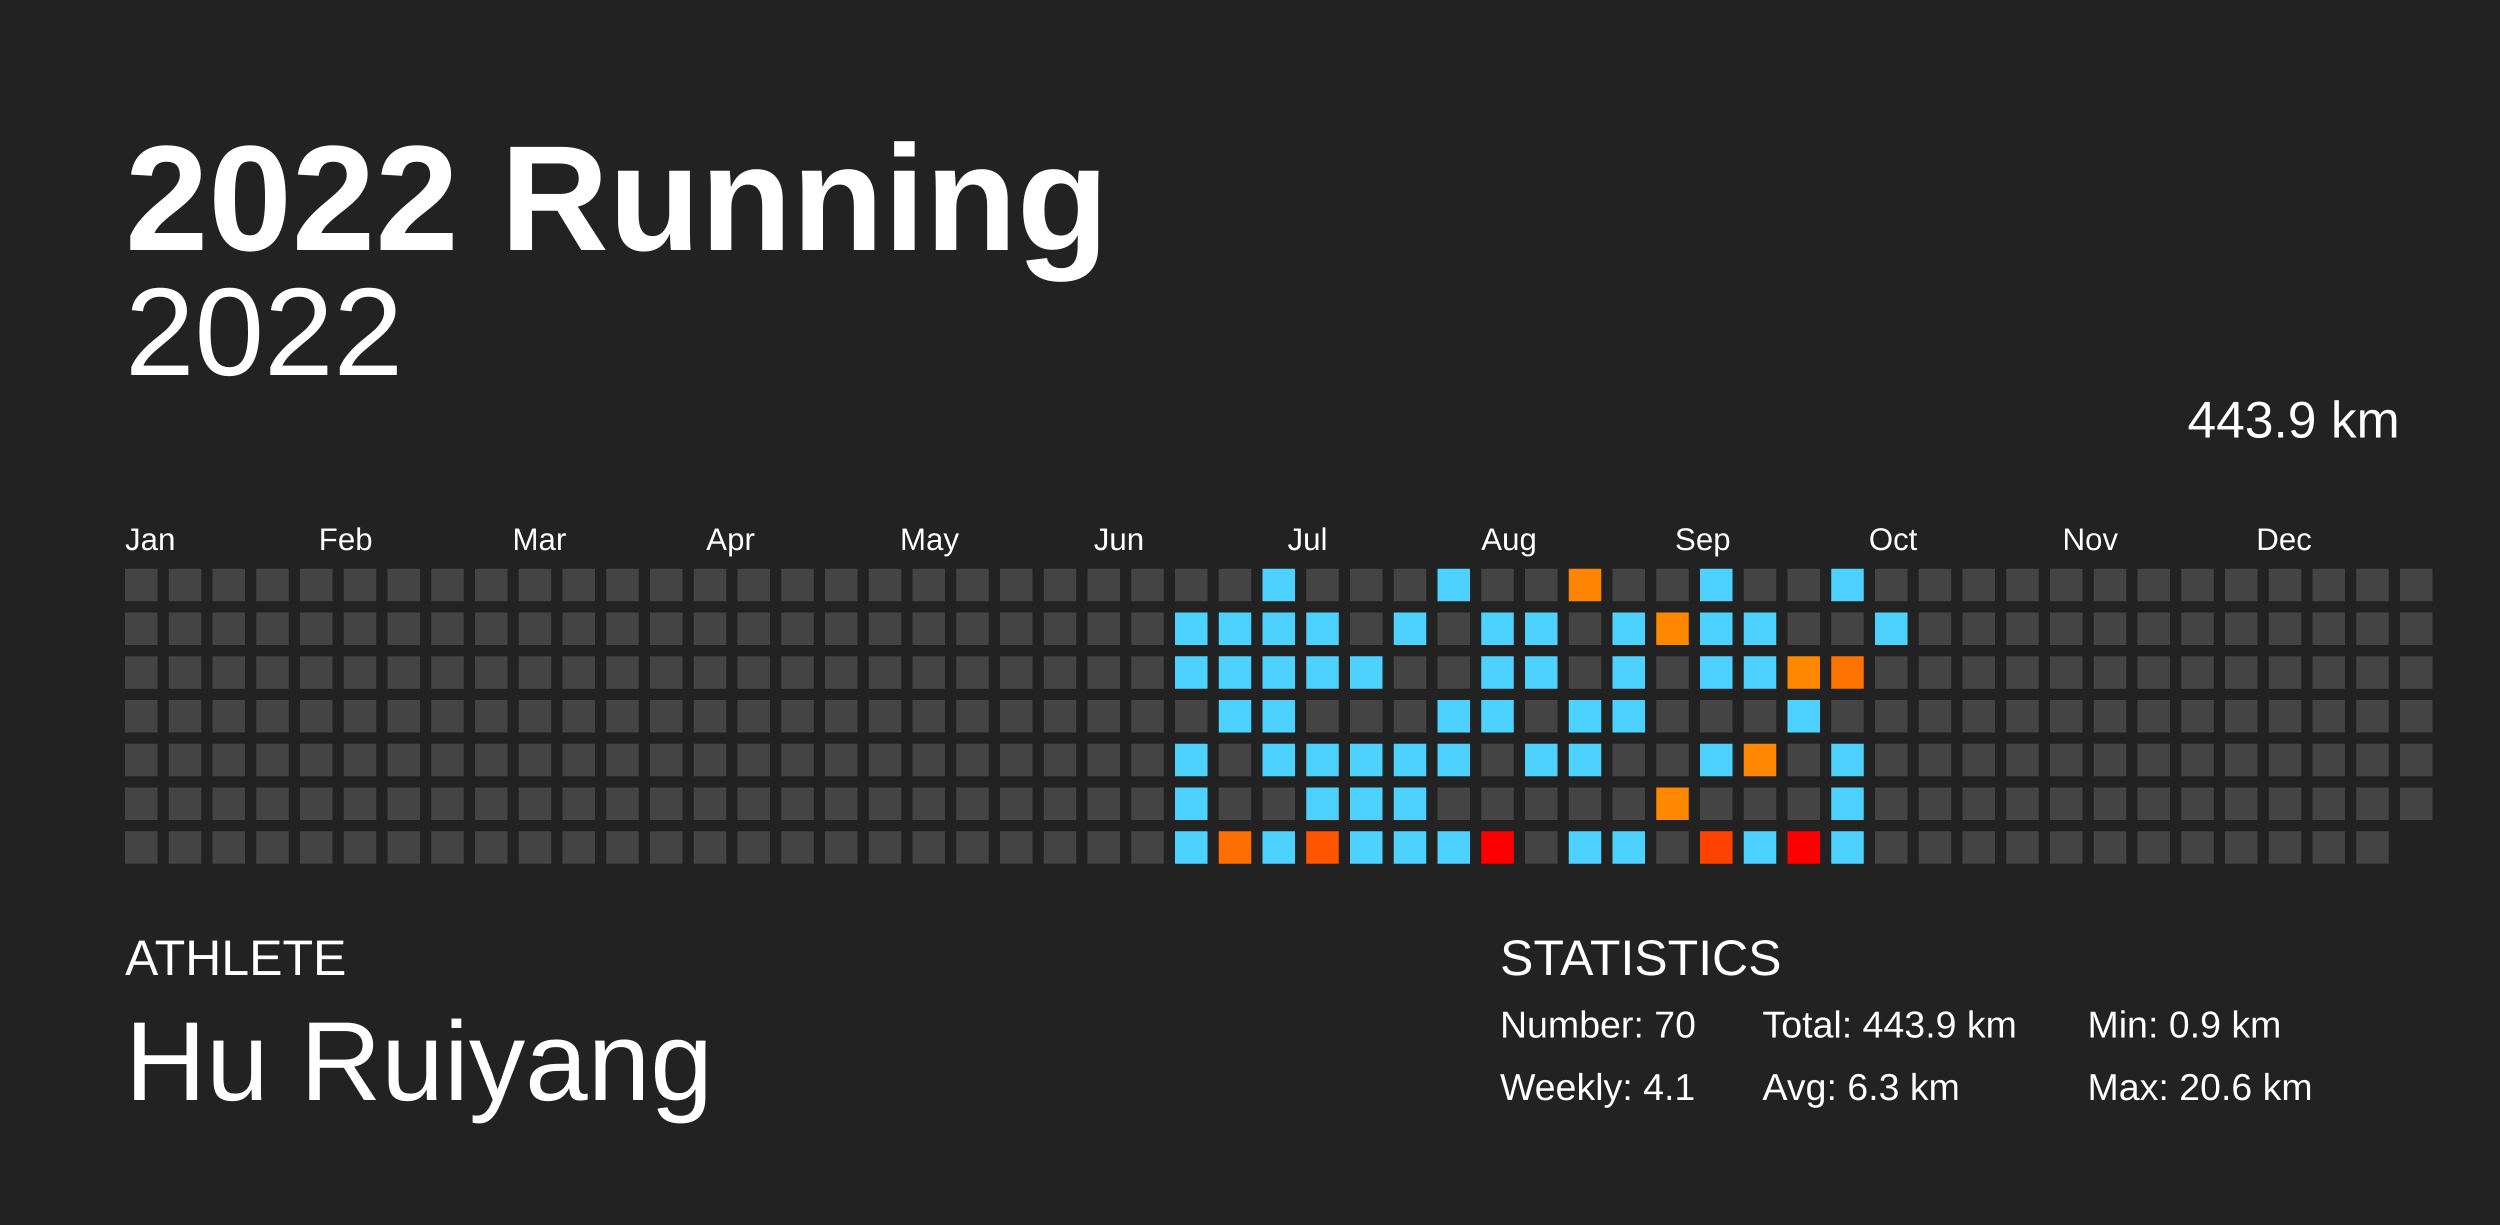
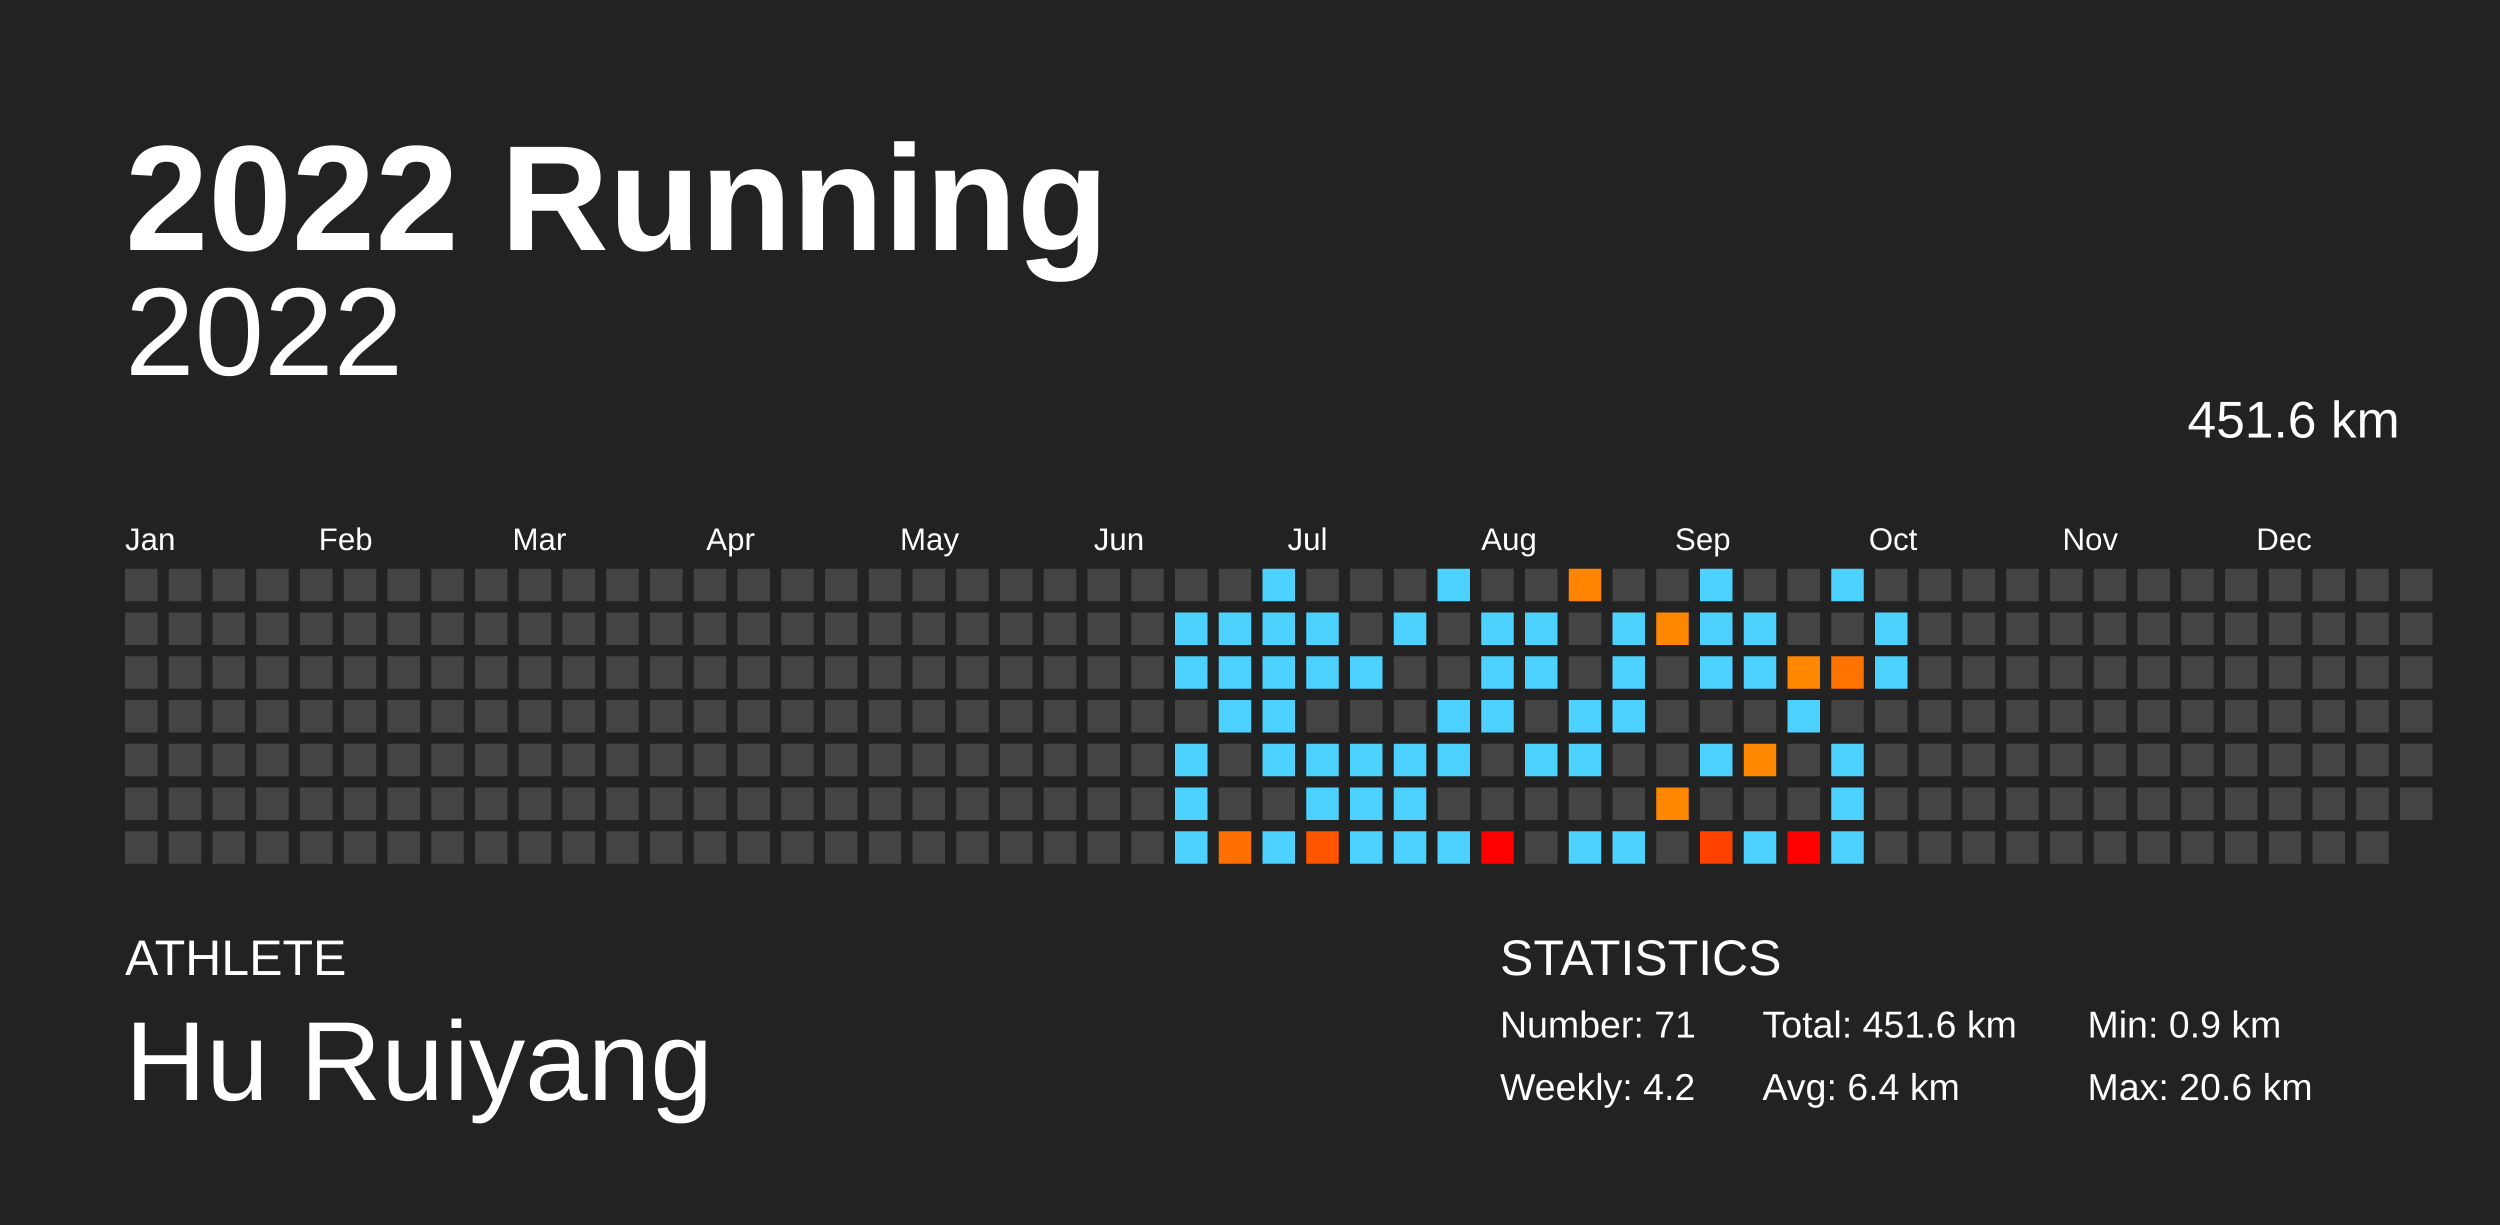
<svg xmlns="http://www.w3.org/2000/svg" baseProfile="full" height="98mm" version="1.1" viewBox="0,0,200,98" width="200mm">
  <defs />
  <rect fill="#222222" height="98" width="200" x="0" y="0" />
  <text fill="#FFFFFF" style="font-size:12px; font-family:Arial; font-weight:bold;" x="10" y="20">2022 Running</text>
  <text fill="#FFFFFF" style="font-size:4px; font-family:Arial" x="10" y="78">ATHLETE</text>
  <text fill="#FFFFFF" style="font-size:9px; font-family:Arial" x="10" y="88">Hu Ruiyang</text>
  <text fill="#FFFFFF" style="font-size:4px; font-family:Arial" x="120" y="78">STATISTICS</text>
-   <text fill="#FFFFFF" style="font-size:3px; font-family:Arial" x="120" y="83">Number: 70</text>
-   <text fill="#FFFFFF" style="font-size:3px; font-family:Arial" x="120" y="88">Weekly: 4.1</text>
-   <text fill="#FFFFFF" style="font-size:3px; font-family:Arial" x="141" y="83">Total: 443.9 km</text>
-   <text fill="#FFFFFF" style="font-size:3px; font-family:Arial" x="141" y="88">Avg: 6.3 km</text>
+   <text fill="#FFFFFF" style="font-size:3px; font-family:Arial" x="120" y="83">Number: 71</text>
+   <text fill="#FFFFFF" style="font-size:3px; font-family:Arial" x="120" y="88">Weekly: 4.2</text>
+   <text fill="#FFFFFF" style="font-size:3px; font-family:Arial" x="141" y="83">Total: 451.6 km</text>
+   <text fill="#FFFFFF" style="font-size:3px; font-family:Arial" x="141" y="88">Avg: 6.4 km</text>
  <text fill="#FFFFFF" style="font-size:3px; font-family:Arial" x="167" y="83">Min: 0.9 km</text>
  <text fill="#FFFFFF" style="font-size:3px; font-family:Arial" x="167" y="88">Max: 20.6 km</text>
  <text alignment-baseline="hanging" fill="#FFFFFF" style="font-size:10.0px; font-family:Arial;" x="10" y="30">2022</text>
-   <text alignment-baseline="hanging" fill="#FFFFFF" style="font-size:4.125px; font-family:Arial;" x="175" y="35">443.9 km</text>
+   <text alignment-baseline="hanging" fill="#FFFFFF" style="font-size:4.125px; font-family:Arial;" x="175" y="35">451.6 km</text>
  <text fill="#FFFFFF" style="font-size:2.5px; font-family:Arial" x="10.0" y="44">Jan</text>
  <text fill="#FFFFFF" style="font-size:2.5px; font-family:Arial" x="25.5" y="44">Feb</text>
  <text fill="#FFFFFF" style="font-size:2.5px; font-family:Arial" x="41.0" y="44">Mar</text>
  <text fill="#FFFFFF" style="font-size:2.5px; font-family:Arial" x="56.5" y="44">Apr</text>
  <text fill="#FFFFFF" style="font-size:2.5px; font-family:Arial" x="72.0" y="44">May</text>
  <text fill="#FFFFFF" style="font-size:2.5px; font-family:Arial" x="87.5" y="44">Jun</text>
  <text fill="#FFFFFF" style="font-size:2.5px; font-family:Arial" x="103.0" y="44">Jul</text>
  <text fill="#FFFFFF" style="font-size:2.5px; font-family:Arial" x="118.5" y="44">Aug</text>
  <text fill="#FFFFFF" style="font-size:2.5px; font-family:Arial" x="134.0" y="44">Sep</text>
  <text fill="#FFFFFF" style="font-size:2.5px; font-family:Arial" x="149.5" y="44">Oct</text>
  <text fill="#FFFFFF" style="font-size:2.5px; font-family:Arial" x="165.0" y="44">Nov</text>
  <text fill="#FFFFFF" style="font-size:2.5px; font-family:Arial" x="180.5" y="44">Dec</text>
  <rect fill="#444444" height="2.6" width="2.6" x="10.0" y="45.5" />
  <rect fill="#444444" height="2.6" width="2.6" x="10.0" y="49.0" />
  <rect fill="#444444" height="2.6" width="2.6" x="10.0" y="52.5" />
  <rect fill="#444444" height="2.6" width="2.6" x="10.0" y="56.0" />
  <rect fill="#444444" height="2.6" width="2.6" x="10.0" y="59.5" />
  <rect fill="#444444" height="2.6" width="2.6" x="10.0" y="63.0" />
  <rect fill="#444444" height="2.6" width="2.6" x="10.0" y="66.5" />
  <rect fill="#444444" height="2.6" width="2.6" x="13.5" y="45.5" />
  <rect fill="#444444" height="2.6" width="2.6" x="13.5" y="49.0" />
  <rect fill="#444444" height="2.6" width="2.6" x="13.5" y="52.5" />
  <rect fill="#444444" height="2.6" width="2.6" x="13.5" y="56.0" />
  <rect fill="#444444" height="2.6" width="2.6" x="13.5" y="59.5" />
  <rect fill="#444444" height="2.6" width="2.6" x="13.5" y="63.0" />
  <rect fill="#444444" height="2.6" width="2.6" x="13.5" y="66.5" />
  <rect fill="#444444" height="2.6" width="2.6" x="17.0" y="45.5" />
  <rect fill="#444444" height="2.6" width="2.6" x="17.0" y="49.0" />
  <rect fill="#444444" height="2.6" width="2.6" x="17.0" y="52.5" />
  <rect fill="#444444" height="2.6" width="2.6" x="17.0" y="56.0" />
  <rect fill="#444444" height="2.6" width="2.6" x="17.0" y="59.5" />
  <rect fill="#444444" height="2.6" width="2.6" x="17.0" y="63.0" />
  <rect fill="#444444" height="2.6" width="2.6" x="17.0" y="66.5" />
  <rect fill="#444444" height="2.6" width="2.6" x="20.5" y="45.5" />
  <rect fill="#444444" height="2.6" width="2.6" x="20.5" y="49.0" />
  <rect fill="#444444" height="2.6" width="2.6" x="20.5" y="52.5" />
  <rect fill="#444444" height="2.6" width="2.6" x="20.5" y="56.0" />
  <rect fill="#444444" height="2.6" width="2.6" x="20.5" y="59.5" />
  <rect fill="#444444" height="2.6" width="2.6" x="20.5" y="63.0" />
  <rect fill="#444444" height="2.6" width="2.6" x="20.5" y="66.5" />
  <rect fill="#444444" height="2.6" width="2.6" x="24.0" y="45.5" />
  <rect fill="#444444" height="2.6" width="2.6" x="24.0" y="49.0" />
  <rect fill="#444444" height="2.6" width="2.6" x="24.0" y="52.5" />
  <rect fill="#444444" height="2.6" width="2.6" x="24.0" y="56.0" />
  <rect fill="#444444" height="2.6" width="2.6" x="24.0" y="59.5" />
  <rect fill="#444444" height="2.6" width="2.6" x="24.0" y="63.0" />
  <rect fill="#444444" height="2.6" width="2.6" x="24.0" y="66.5" />
  <rect fill="#444444" height="2.6" width="2.6" x="27.5" y="45.5" />
  <rect fill="#444444" height="2.6" width="2.6" x="27.5" y="49.0" />
  <rect fill="#444444" height="2.6" width="2.6" x="27.5" y="52.5" />
  <rect fill="#444444" height="2.6" width="2.6" x="27.5" y="56.0" />
  <rect fill="#444444" height="2.6" width="2.6" x="27.5" y="59.5" />
  <rect fill="#444444" height="2.6" width="2.6" x="27.5" y="63.0" />
  <rect fill="#444444" height="2.6" width="2.6" x="27.5" y="66.5" />
  <rect fill="#444444" height="2.6" width="2.6" x="31.0" y="45.5" />
  <rect fill="#444444" height="2.6" width="2.6" x="31.0" y="49.0" />
  <rect fill="#444444" height="2.6" width="2.6" x="31.0" y="52.5" />
  <rect fill="#444444" height="2.6" width="2.6" x="31.0" y="56.0" />
  <rect fill="#444444" height="2.6" width="2.6" x="31.0" y="59.5" />
  <rect fill="#444444" height="2.6" width="2.6" x="31.0" y="63.0" />
  <rect fill="#444444" height="2.6" width="2.6" x="31.0" y="66.5" />
  <rect fill="#444444" height="2.6" width="2.6" x="34.5" y="45.5" />
  <rect fill="#444444" height="2.6" width="2.6" x="34.5" y="49.0" />
  <rect fill="#444444" height="2.6" width="2.6" x="34.5" y="52.5" />
  <rect fill="#444444" height="2.6" width="2.6" x="34.5" y="56.0" />
  <rect fill="#444444" height="2.6" width="2.6" x="34.5" y="59.5" />
  <rect fill="#444444" height="2.6" width="2.6" x="34.5" y="63.0" />
  <rect fill="#444444" height="2.6" width="2.6" x="34.5" y="66.5" />
  <rect fill="#444444" height="2.6" width="2.6" x="38.0" y="45.5" />
  <rect fill="#444444" height="2.6" width="2.6" x="38.0" y="49.0" />
  <rect fill="#444444" height="2.6" width="2.6" x="38.0" y="52.5" />
  <rect fill="#444444" height="2.6" width="2.6" x="38.0" y="56.0" />
  <rect fill="#444444" height="2.6" width="2.6" x="38.0" y="59.5" />
  <rect fill="#444444" height="2.6" width="2.6" x="38.0" y="63.0" />
  <rect fill="#444444" height="2.6" width="2.6" x="38.0" y="66.5" />
  <rect fill="#444444" height="2.6" width="2.6" x="41.5" y="45.5" />
  <rect fill="#444444" height="2.6" width="2.6" x="41.5" y="49.0" />
  <rect fill="#444444" height="2.6" width="2.6" x="41.5" y="52.5" />
  <rect fill="#444444" height="2.6" width="2.6" x="41.5" y="56.0" />
  <rect fill="#444444" height="2.6" width="2.6" x="41.5" y="59.5" />
  <rect fill="#444444" height="2.6" width="2.6" x="41.5" y="63.0" />
  <rect fill="#444444" height="2.6" width="2.6" x="41.5" y="66.5" />
  <rect fill="#444444" height="2.6" width="2.6" x="45.0" y="45.5" />
  <rect fill="#444444" height="2.6" width="2.6" x="45.0" y="49.0" />
  <rect fill="#444444" height="2.6" width="2.6" x="45.0" y="52.5" />
  <rect fill="#444444" height="2.6" width="2.6" x="45.0" y="56.0" />
  <rect fill="#444444" height="2.6" width="2.6" x="45.0" y="59.5" />
  <rect fill="#444444" height="2.6" width="2.6" x="45.0" y="63.0" />
  <rect fill="#444444" height="2.6" width="2.6" x="45.0" y="66.5" />
  <rect fill="#444444" height="2.6" width="2.6" x="48.5" y="45.5" />
  <rect fill="#444444" height="2.6" width="2.6" x="48.5" y="49.0" />
  <rect fill="#444444" height="2.6" width="2.6" x="48.5" y="52.5" />
  <rect fill="#444444" height="2.6" width="2.6" x="48.5" y="56.0" />
  <rect fill="#444444" height="2.6" width="2.6" x="48.5" y="59.5" />
  <rect fill="#444444" height="2.6" width="2.6" x="48.5" y="63.0" />
  <rect fill="#444444" height="2.6" width="2.6" x="48.5" y="66.5" />
  <rect fill="#444444" height="2.6" width="2.6" x="52.0" y="45.5" />
  <rect fill="#444444" height="2.6" width="2.6" x="52.0" y="49.0" />
  <rect fill="#444444" height="2.6" width="2.6" x="52.0" y="52.5" />
  <rect fill="#444444" height="2.6" width="2.6" x="52.0" y="56.0" />
  <rect fill="#444444" height="2.6" width="2.6" x="52.0" y="59.5" />
  <rect fill="#444444" height="2.6" width="2.6" x="52.0" y="63.0" />
  <rect fill="#444444" height="2.6" width="2.6" x="52.0" y="66.5" />
  <rect fill="#444444" height="2.6" width="2.6" x="55.5" y="45.5" />
  <rect fill="#444444" height="2.6" width="2.6" x="55.5" y="49.0" />
  <rect fill="#444444" height="2.6" width="2.6" x="55.5" y="52.5" />
  <rect fill="#444444" height="2.6" width="2.6" x="55.5" y="56.0" />
  <rect fill="#444444" height="2.6" width="2.6" x="55.5" y="59.5" />
  <rect fill="#444444" height="2.6" width="2.6" x="55.5" y="63.0" />
  <rect fill="#444444" height="2.6" width="2.6" x="55.5" y="66.5" />
  <rect fill="#444444" height="2.6" width="2.6" x="59.0" y="45.5" />
  <rect fill="#444444" height="2.6" width="2.6" x="59.0" y="49.0" />
  <rect fill="#444444" height="2.6" width="2.6" x="59.0" y="52.5" />
  <rect fill="#444444" height="2.6" width="2.6" x="59.0" y="56.0" />
  <rect fill="#444444" height="2.6" width="2.6" x="59.0" y="59.5" />
  <rect fill="#444444" height="2.6" width="2.6" x="59.0" y="63.0" />
  <rect fill="#444444" height="2.6" width="2.6" x="59.0" y="66.5" />
  <rect fill="#444444" height="2.6" width="2.6" x="62.5" y="45.5" />
  <rect fill="#444444" height="2.6" width="2.6" x="62.5" y="49.0" />
  <rect fill="#444444" height="2.6" width="2.6" x="62.5" y="52.5" />
  <rect fill="#444444" height="2.6" width="2.6" x="62.5" y="56.0" />
  <rect fill="#444444" height="2.6" width="2.6" x="62.5" y="59.5" />
  <rect fill="#444444" height="2.6" width="2.6" x="62.5" y="63.0" />
  <rect fill="#444444" height="2.6" width="2.6" x="62.5" y="66.5" />
  <rect fill="#444444" height="2.6" width="2.6" x="66.0" y="45.5" />
  <rect fill="#444444" height="2.6" width="2.6" x="66.0" y="49.0" />
  <rect fill="#444444" height="2.6" width="2.6" x="66.0" y="52.5" />
  <rect fill="#444444" height="2.6" width="2.6" x="66.0" y="56.0" />
  <rect fill="#444444" height="2.6" width="2.6" x="66.0" y="59.5" />
  <rect fill="#444444" height="2.6" width="2.6" x="66.0" y="63.0" />
  <rect fill="#444444" height="2.6" width="2.6" x="66.0" y="66.5" />
  <rect fill="#444444" height="2.6" width="2.6" x="69.5" y="45.5" />
  <rect fill="#444444" height="2.6" width="2.6" x="69.5" y="49.0" />
  <rect fill="#444444" height="2.6" width="2.6" x="69.5" y="52.5" />
  <rect fill="#444444" height="2.6" width="2.6" x="69.5" y="56.0" />
  <rect fill="#444444" height="2.6" width="2.6" x="69.5" y="59.5" />
  <rect fill="#444444" height="2.6" width="2.6" x="69.5" y="63.0" />
  <rect fill="#444444" height="2.6" width="2.6" x="69.5" y="66.5" />
  <rect fill="#444444" height="2.6" width="2.6" x="73.0" y="45.5" />
  <rect fill="#444444" height="2.6" width="2.6" x="73.0" y="49.0" />
  <rect fill="#444444" height="2.6" width="2.6" x="73.0" y="52.5" />
  <rect fill="#444444" height="2.6" width="2.6" x="73.0" y="56.0" />
  <rect fill="#444444" height="2.6" width="2.6" x="73.0" y="59.5" />
  <rect fill="#444444" height="2.6" width="2.6" x="73.0" y="63.0" />
  <rect fill="#444444" height="2.6" width="2.6" x="73.0" y="66.5" />
  <rect fill="#444444" height="2.6" width="2.6" x="76.5" y="45.5" />
  <rect fill="#444444" height="2.6" width="2.6" x="76.5" y="49.0" />
  <rect fill="#444444" height="2.6" width="2.6" x="76.5" y="52.5" />
  <rect fill="#444444" height="2.6" width="2.6" x="76.5" y="56.0" />
  <rect fill="#444444" height="2.6" width="2.6" x="76.5" y="59.5" />
  <rect fill="#444444" height="2.6" width="2.6" x="76.5" y="63.0" />
  <rect fill="#444444" height="2.6" width="2.6" x="76.5" y="66.5" />
  <rect fill="#444444" height="2.6" width="2.6" x="80.0" y="45.5" />
  <rect fill="#444444" height="2.6" width="2.6" x="80.0" y="49.0" />
  <rect fill="#444444" height="2.6" width="2.6" x="80.0" y="52.5" />
  <rect fill="#444444" height="2.6" width="2.6" x="80.0" y="56.0" />
  <rect fill="#444444" height="2.6" width="2.6" x="80.0" y="59.5" />
  <rect fill="#444444" height="2.6" width="2.6" x="80.0" y="63.0" />
  <rect fill="#444444" height="2.6" width="2.6" x="80.0" y="66.5" />
  <rect fill="#444444" height="2.6" width="2.6" x="83.5" y="45.5" />
  <rect fill="#444444" height="2.6" width="2.6" x="83.5" y="49.0" />
  <rect fill="#444444" height="2.6" width="2.6" x="83.5" y="52.5" />
  <rect fill="#444444" height="2.6" width="2.6" x="83.5" y="56.0" />
  <rect fill="#444444" height="2.6" width="2.6" x="83.5" y="59.5" />
  <rect fill="#444444" height="2.6" width="2.6" x="83.5" y="63.0" />
  <rect fill="#444444" height="2.6" width="2.6" x="83.5" y="66.5" />
  <rect fill="#444444" height="2.6" width="2.6" x="87.0" y="45.5" />
  <rect fill="#444444" height="2.6" width="2.6" x="87.0" y="49.0" />
  <rect fill="#444444" height="2.6" width="2.6" x="87.0" y="52.5" />
  <rect fill="#444444" height="2.6" width="2.6" x="87.0" y="56.0" />
  <rect fill="#444444" height="2.6" width="2.6" x="87.0" y="59.5" />
  <rect fill="#444444" height="2.6" width="2.6" x="87.0" y="63.0" />
  <rect fill="#444444" height="2.6" width="2.6" x="87.0" y="66.5" />
  <rect fill="#444444" height="2.6" width="2.6" x="90.5" y="45.5" />
  <rect fill="#444444" height="2.6" width="2.6" x="90.5" y="49.0" />
  <rect fill="#444444" height="2.6" width="2.6" x="90.5" y="52.5" />
  <rect fill="#444444" height="2.6" width="2.6" x="90.5" y="56.0" />
  <rect fill="#444444" height="2.6" width="2.6" x="90.5" y="59.5" />
  <rect fill="#444444" height="2.6" width="2.6" x="90.5" y="63.0" />
  <rect fill="#444444" height="2.6" width="2.6" x="90.5" y="66.5" />
  <rect fill="#444444" height="2.6" width="2.6" x="94.0" y="45.5" />
  <rect fill="#4dd2ff" height="2.6" width="2.6" x="94.0" y="49.0" />
  <rect fill="#4dd2ff" height="2.6" width="2.6" x="94.0" y="52.5" />
  <rect fill="#444444" height="2.6" width="2.6" x="94.0" y="56.0" />
  <rect fill="#4dd2ff" height="2.6" width="2.6" x="94.0" y="59.5" />
  <rect fill="#4dd2ff" height="2.6" width="2.6" x="94.0" y="63.0" />
  <rect fill="#4dd2ff" height="2.6" width="2.6" x="94.0" y="66.5" />
  <rect fill="#444444" height="2.6" width="2.6" x="97.5" y="45.5" />
  <rect fill="#4dd2ff" height="2.6" width="2.6" x="97.5" y="49.0" />
  <rect fill="#4dd2ff" height="2.6" width="2.6" x="97.5" y="52.5" />
  <rect fill="#4dd2ff" height="2.6" width="2.6" x="97.5" y="56.0" />
  <rect fill="#444444" height="2.6" width="2.6" x="97.5" y="59.5" />
  <rect fill="#444444" height="2.6" width="2.6" x="97.5" y="63.0" />
  <rect fill="#ff6e00" height="2.6" width="2.6" x="97.5" y="66.5" />
  <rect fill="#4dd2ff" height="2.6" width="2.6" x="101.0" y="45.5" />
  <rect fill="#4dd2ff" height="2.6" width="2.6" x="101.0" y="49.0" />
  <rect fill="#4dd2ff" height="2.6" width="2.6" x="101.0" y="52.5" />
  <rect fill="#4dd2ff" height="2.6" width="2.6" x="101.0" y="56.0" />
  <rect fill="#4dd2ff" height="2.6" width="2.6" x="101.0" y="59.5" />
  <rect fill="#444444" height="2.6" width="2.6" x="101.0" y="63.0" />
  <rect fill="#4dd2ff" height="2.6" width="2.6" x="101.0" y="66.5" />
  <rect fill="#444444" height="2.6" width="2.6" x="104.5" y="45.5" />
  <rect fill="#4dd2ff" height="2.6" width="2.6" x="104.5" y="49.0" />
  <rect fill="#4dd2ff" height="2.6" width="2.6" x="104.5" y="52.5" />
  <rect fill="#444444" height="2.6" width="2.6" x="104.5" y="56.0" />
  <rect fill="#4dd2ff" height="2.6" width="2.6" x="104.5" y="59.5" />
  <rect fill="#4dd2ff" height="2.6" width="2.6" x="104.5" y="63.0" />
  <rect fill="#ff5400" height="2.6" width="2.6" x="104.5" y="66.5" />
  <rect fill="#444444" height="2.6" width="2.6" x="108.0" y="45.5" />
  <rect fill="#444444" height="2.6" width="2.6" x="108.0" y="49.0" />
  <rect fill="#4dd2ff" height="2.6" width="2.6" x="108.0" y="52.5" />
  <rect fill="#444444" height="2.6" width="2.6" x="108.0" y="56.0" />
  <rect fill="#4dd2ff" height="2.6" width="2.6" x="108.0" y="59.5" />
  <rect fill="#4dd2ff" height="2.6" width="2.6" x="108.0" y="63.0" />
  <rect fill="#4dd2ff" height="2.6" width="2.6" x="108.0" y="66.5" />
  <rect fill="#444444" height="2.6" width="2.6" x="111.5" y="45.5" />
  <rect fill="#4dd2ff" height="2.6" width="2.6" x="111.5" y="49.0" />
  <rect fill="#444444" height="2.6" width="2.6" x="111.5" y="52.5" />
  <rect fill="#444444" height="2.6" width="2.6" x="111.5" y="56.0" />
  <rect fill="#4dd2ff" height="2.6" width="2.6" x="111.5" y="59.5" />
  <rect fill="#4dd2ff" height="2.6" width="2.6" x="111.5" y="63.0" />
  <rect fill="#4dd2ff" height="2.6" width="2.6" x="111.5" y="66.5" />
  <rect fill="#4dd2ff" height="2.6" width="2.6" x="115.0" y="45.5" />
  <rect fill="#444444" height="2.6" width="2.6" x="115.0" y="49.0" />
  <rect fill="#444444" height="2.6" width="2.6" x="115.0" y="52.5" />
  <rect fill="#4dd2ff" height="2.6" width="2.6" x="115.0" y="56.0" />
  <rect fill="#4dd2ff" height="2.6" width="2.6" x="115.0" y="59.5" />
  <rect fill="#444444" height="2.6" width="2.6" x="115.0" y="63.0" />
  <rect fill="#4dd2ff" height="2.6" width="2.6" x="115.0" y="66.5" />
  <rect fill="#444444" height="2.6" width="2.6" x="118.5" y="45.5" />
  <rect fill="#4dd2ff" height="2.6" width="2.6" x="118.5" y="49.0" />
  <rect fill="#4dd2ff" height="2.6" width="2.6" x="118.5" y="52.5" />
  <rect fill="#4dd2ff" height="2.6" width="2.6" x="118.5" y="56.0" />
  <rect fill="#444444" height="2.6" width="2.6" x="118.5" y="59.5" />
  <rect fill="#444444" height="2.6" width="2.6" x="118.5" y="63.0" />
  <rect fill="red" height="2.6" width="2.6" x="118.5" y="66.5" />
  <rect fill="#444444" height="2.6" width="2.6" x="122.0" y="45.5" />
  <rect fill="#4dd2ff" height="2.6" width="2.6" x="122.0" y="49.0" />
  <rect fill="#4dd2ff" height="2.6" width="2.6" x="122.0" y="52.5" />
  <rect fill="#444444" height="2.6" width="2.6" x="122.0" y="56.0" />
  <rect fill="#4dd2ff" height="2.6" width="2.6" x="122.0" y="59.5" />
  <rect fill="#444444" height="2.6" width="2.6" x="122.0" y="63.0" />
  <rect fill="#444444" height="2.6" width="2.6" x="122.0" y="66.5" />
  <rect fill="#ff8400" height="2.6" width="2.6" x="125.5" y="45.5" />
  <rect fill="#444444" height="2.6" width="2.6" x="125.5" y="49.0" />
  <rect fill="#444444" height="2.6" width="2.6" x="125.5" y="52.5" />
  <rect fill="#4dd2ff" height="2.6" width="2.6" x="125.5" y="56.0" />
  <rect fill="#4dd2ff" height="2.6" width="2.6" x="125.5" y="59.5" />
  <rect fill="#444444" height="2.6" width="2.6" x="125.5" y="63.0" />
  <rect fill="#4dd2ff" height="2.6" width="2.6" x="125.5" y="66.5" />
  <rect fill="#444444" height="2.6" width="2.6" x="129.0" y="45.5" />
  <rect fill="#4dd2ff" height="2.6" width="2.6" x="129.0" y="49.0" />
  <rect fill="#4dd2ff" height="2.6" width="2.6" x="129.0" y="52.5" />
  <rect fill="#4dd2ff" height="2.6" width="2.6" x="129.0" y="56.0" />
  <rect fill="#444444" height="2.6" width="2.6" x="129.0" y="59.5" />
  <rect fill="#444444" height="2.6" width="2.6" x="129.0" y="63.0" />
  <rect fill="#4dd2ff" height="2.6" width="2.6" x="129.0" y="66.5" />
  <rect fill="#444444" height="2.6" width="2.6" x="132.5" y="45.5" />
  <rect fill="#ff8700" height="2.6" width="2.6" x="132.5" y="49.0" />
  <rect fill="#444444" height="2.6" width="2.6" x="132.5" y="52.5" />
  <rect fill="#444444" height="2.6" width="2.6" x="132.5" y="56.0" />
  <rect fill="#444444" height="2.6" width="2.6" x="132.5" y="59.5" />
  <rect fill="#ff8800" height="2.6" width="2.6" x="132.5" y="63.0" />
  <rect fill="#444444" height="2.6" width="2.6" x="132.5" y="66.5" />
  <rect fill="#4dd2ff" height="2.6" width="2.6" x="136.0" y="45.5" />
  <rect fill="#4dd2ff" height="2.6" width="2.6" x="136.0" y="49.0" />
  <rect fill="#4dd2ff" height="2.6" width="2.6" x="136.0" y="52.5" />
  <rect fill="#444444" height="2.6" width="2.6" x="136.0" y="56.0" />
  <rect fill="#4dd2ff" height="2.6" width="2.6" x="136.0" y="59.5" />
  <rect fill="#444444" height="2.6" width="2.6" x="136.0" y="63.0" />
  <rect fill="#ff4200" height="2.6" width="2.6" x="136.0" y="66.5" />
  <rect fill="#444444" height="2.6" width="2.6" x="139.5" y="45.5" />
  <rect fill="#4dd2ff" height="2.6" width="2.6" x="139.5" y="49.0" />
  <rect fill="#4dd2ff" height="2.6" width="2.6" x="139.5" y="52.5" />
  <rect fill="#444444" height="2.6" width="2.6" x="139.5" y="56.0" />
  <rect fill="#ff8800" height="2.6" width="2.6" x="139.5" y="59.5" />
  <rect fill="#444444" height="2.6" width="2.6" x="139.5" y="63.0" />
  <rect fill="#4dd2ff" height="2.6" width="2.6" x="139.5" y="66.5" />
  <rect fill="#444444" height="2.6" width="2.6" x="143.0" y="45.5" />
  <rect fill="#444444" height="2.6" width="2.6" x="143.0" y="49.0" />
  <rect fill="#ff8800" height="2.6" width="2.6" x="143.0" y="52.5" />
  <rect fill="#4dd2ff" height="2.6" width="2.6" x="143.0" y="56.0" />
  <rect fill="#444444" height="2.6" width="2.6" x="143.0" y="59.5" />
  <rect fill="#444444" height="2.6" width="2.6" x="143.0" y="63.0" />
  <rect fill="red" height="2.6" width="2.6" x="143.0" y="66.5" />
  <rect fill="#4dd2ff" height="2.6" width="2.6" x="146.5" y="45.5" />
  <rect fill="#444444" height="2.6" width="2.6" x="146.5" y="49.0" />
  <rect fill="#ff7400" height="2.6" width="2.6" x="146.5" y="52.5" />
  <rect fill="#444444" height="2.6" width="2.6" x="146.5" y="56.0" />
  <rect fill="#4dd2ff" height="2.6" width="2.6" x="146.5" y="59.5" />
  <rect fill="#4dd2ff" height="2.6" width="2.6" x="146.5" y="63.0" />
  <rect fill="#4dd2ff" height="2.6" width="2.6" x="146.5" y="66.5" />
  <rect fill="#444444" height="2.6" width="2.6" x="150.0" y="45.5" />
  <rect fill="#4dd2ff" height="2.6" width="2.6" x="150.0" y="49.0" />
-   <rect fill="#444444" height="2.6" width="2.6" x="150.0" y="52.5" />
+   <rect fill="#4dd2ff" height="2.6" width="2.6" x="150.0" y="52.5" />
  <rect fill="#444444" height="2.6" width="2.6" x="150.0" y="56.0" />
  <rect fill="#444444" height="2.6" width="2.6" x="150.0" y="59.5" />
  <rect fill="#444444" height="2.6" width="2.6" x="150.0" y="63.0" />
  <rect fill="#444444" height="2.6" width="2.6" x="150.0" y="66.5" />
  <rect fill="#444444" height="2.6" width="2.6" x="153.5" y="45.5" />
  <rect fill="#444444" height="2.6" width="2.6" x="153.5" y="49.0" />
  <rect fill="#444444" height="2.6" width="2.6" x="153.5" y="52.5" />
  <rect fill="#444444" height="2.6" width="2.6" x="153.5" y="56.0" />
  <rect fill="#444444" height="2.6" width="2.6" x="153.5" y="59.5" />
  <rect fill="#444444" height="2.6" width="2.6" x="153.5" y="63.0" />
  <rect fill="#444444" height="2.6" width="2.6" x="153.5" y="66.5" />
  <rect fill="#444444" height="2.6" width="2.6" x="157.0" y="45.5" />
  <rect fill="#444444" height="2.6" width="2.6" x="157.0" y="49.0" />
  <rect fill="#444444" height="2.6" width="2.6" x="157.0" y="52.5" />
  <rect fill="#444444" height="2.6" width="2.6" x="157.0" y="56.0" />
  <rect fill="#444444" height="2.6" width="2.6" x="157.0" y="59.5" />
  <rect fill="#444444" height="2.6" width="2.6" x="157.0" y="63.0" />
  <rect fill="#444444" height="2.6" width="2.6" x="157.0" y="66.5" />
  <rect fill="#444444" height="2.6" width="2.6" x="160.5" y="45.5" />
  <rect fill="#444444" height="2.6" width="2.6" x="160.5" y="49.0" />
  <rect fill="#444444" height="2.6" width="2.6" x="160.5" y="52.5" />
  <rect fill="#444444" height="2.6" width="2.6" x="160.5" y="56.0" />
  <rect fill="#444444" height="2.6" width="2.6" x="160.5" y="59.5" />
  <rect fill="#444444" height="2.6" width="2.6" x="160.5" y="63.0" />
  <rect fill="#444444" height="2.6" width="2.6" x="160.5" y="66.5" />
  <rect fill="#444444" height="2.6" width="2.6" x="164.0" y="45.5" />
  <rect fill="#444444" height="2.6" width="2.6" x="164.0" y="49.0" />
  <rect fill="#444444" height="2.6" width="2.6" x="164.0" y="52.5" />
  <rect fill="#444444" height="2.6" width="2.6" x="164.0" y="56.0" />
  <rect fill="#444444" height="2.6" width="2.6" x="164.0" y="59.5" />
  <rect fill="#444444" height="2.6" width="2.6" x="164.0" y="63.0" />
  <rect fill="#444444" height="2.6" width="2.6" x="164.0" y="66.5" />
  <rect fill="#444444" height="2.6" width="2.6" x="167.5" y="45.5" />
  <rect fill="#444444" height="2.6" width="2.6" x="167.5" y="49.0" />
  <rect fill="#444444" height="2.6" width="2.6" x="167.5" y="52.5" />
  <rect fill="#444444" height="2.6" width="2.6" x="167.5" y="56.0" />
  <rect fill="#444444" height="2.6" width="2.6" x="167.5" y="59.5" />
  <rect fill="#444444" height="2.6" width="2.6" x="167.5" y="63.0" />
  <rect fill="#444444" height="2.6" width="2.6" x="167.5" y="66.5" />
  <rect fill="#444444" height="2.6" width="2.6" x="171.0" y="45.5" />
  <rect fill="#444444" height="2.6" width="2.6" x="171.0" y="49.0" />
  <rect fill="#444444" height="2.6" width="2.6" x="171.0" y="52.5" />
  <rect fill="#444444" height="2.6" width="2.6" x="171.0" y="56.0" />
  <rect fill="#444444" height="2.6" width="2.6" x="171.0" y="59.5" />
  <rect fill="#444444" height="2.6" width="2.6" x="171.0" y="63.0" />
  <rect fill="#444444" height="2.6" width="2.6" x="171.0" y="66.5" />
  <rect fill="#444444" height="2.6" width="2.6" x="174.5" y="45.5" />
  <rect fill="#444444" height="2.6" width="2.6" x="174.5" y="49.0" />
  <rect fill="#444444" height="2.6" width="2.6" x="174.5" y="52.5" />
  <rect fill="#444444" height="2.6" width="2.6" x="174.5" y="56.0" />
  <rect fill="#444444" height="2.6" width="2.6" x="174.5" y="59.5" />
  <rect fill="#444444" height="2.6" width="2.6" x="174.5" y="63.0" />
  <rect fill="#444444" height="2.6" width="2.6" x="174.5" y="66.5" />
  <rect fill="#444444" height="2.6" width="2.6" x="178.0" y="45.5" />
  <rect fill="#444444" height="2.6" width="2.6" x="178.0" y="49.0" />
  <rect fill="#444444" height="2.6" width="2.6" x="178.0" y="52.5" />
  <rect fill="#444444" height="2.6" width="2.6" x="178.0" y="56.0" />
  <rect fill="#444444" height="2.6" width="2.6" x="178.0" y="59.5" />
  <rect fill="#444444" height="2.6" width="2.6" x="178.0" y="63.0" />
  <rect fill="#444444" height="2.6" width="2.6" x="178.0" y="66.5" />
  <rect fill="#444444" height="2.6" width="2.6" x="181.5" y="45.5" />
  <rect fill="#444444" height="2.6" width="2.6" x="181.5" y="49.0" />
  <rect fill="#444444" height="2.6" width="2.6" x="181.5" y="52.5" />
  <rect fill="#444444" height="2.6" width="2.6" x="181.5" y="56.0" />
  <rect fill="#444444" height="2.6" width="2.6" x="181.5" y="59.5" />
  <rect fill="#444444" height="2.6" width="2.6" x="181.5" y="63.0" />
  <rect fill="#444444" height="2.6" width="2.6" x="181.5" y="66.5" />
  <rect fill="#444444" height="2.6" width="2.6" x="185.0" y="45.5" />
  <rect fill="#444444" height="2.6" width="2.6" x="185.0" y="49.0" />
  <rect fill="#444444" height="2.6" width="2.6" x="185.0" y="52.5" />
  <rect fill="#444444" height="2.6" width="2.6" x="185.0" y="56.0" />
  <rect fill="#444444" height="2.6" width="2.6" x="185.0" y="59.5" />
  <rect fill="#444444" height="2.6" width="2.6" x="185.0" y="63.0" />
  <rect fill="#444444" height="2.6" width="2.6" x="185.0" y="66.5" />
  <rect fill="#444444" height="2.6" width="2.6" x="188.5" y="45.5" />
  <rect fill="#444444" height="2.6" width="2.6" x="188.5" y="49.0" />
  <rect fill="#444444" height="2.6" width="2.6" x="188.5" y="52.5" />
  <rect fill="#444444" height="2.6" width="2.6" x="188.5" y="56.0" />
  <rect fill="#444444" height="2.6" width="2.6" x="188.5" y="59.5" />
  <rect fill="#444444" height="2.6" width="2.6" x="188.5" y="63.0" />
  <rect fill="#444444" height="2.6" width="2.6" x="188.5" y="66.5" />
  <rect fill="#444444" height="2.6" width="2.6" x="192.0" y="45.5" />
  <rect fill="#444444" height="2.6" width="2.6" x="192.0" y="49.0" />
  <rect fill="#444444" height="2.6" width="2.6" x="192.0" y="52.5" />
  <rect fill="#444444" height="2.6" width="2.6" x="192.0" y="56.0" />
  <rect fill="#444444" height="2.6" width="2.6" x="192.0" y="59.5" />
  <rect fill="#444444" height="2.6" width="2.6" x="192.0" y="63.0" />
</svg>
